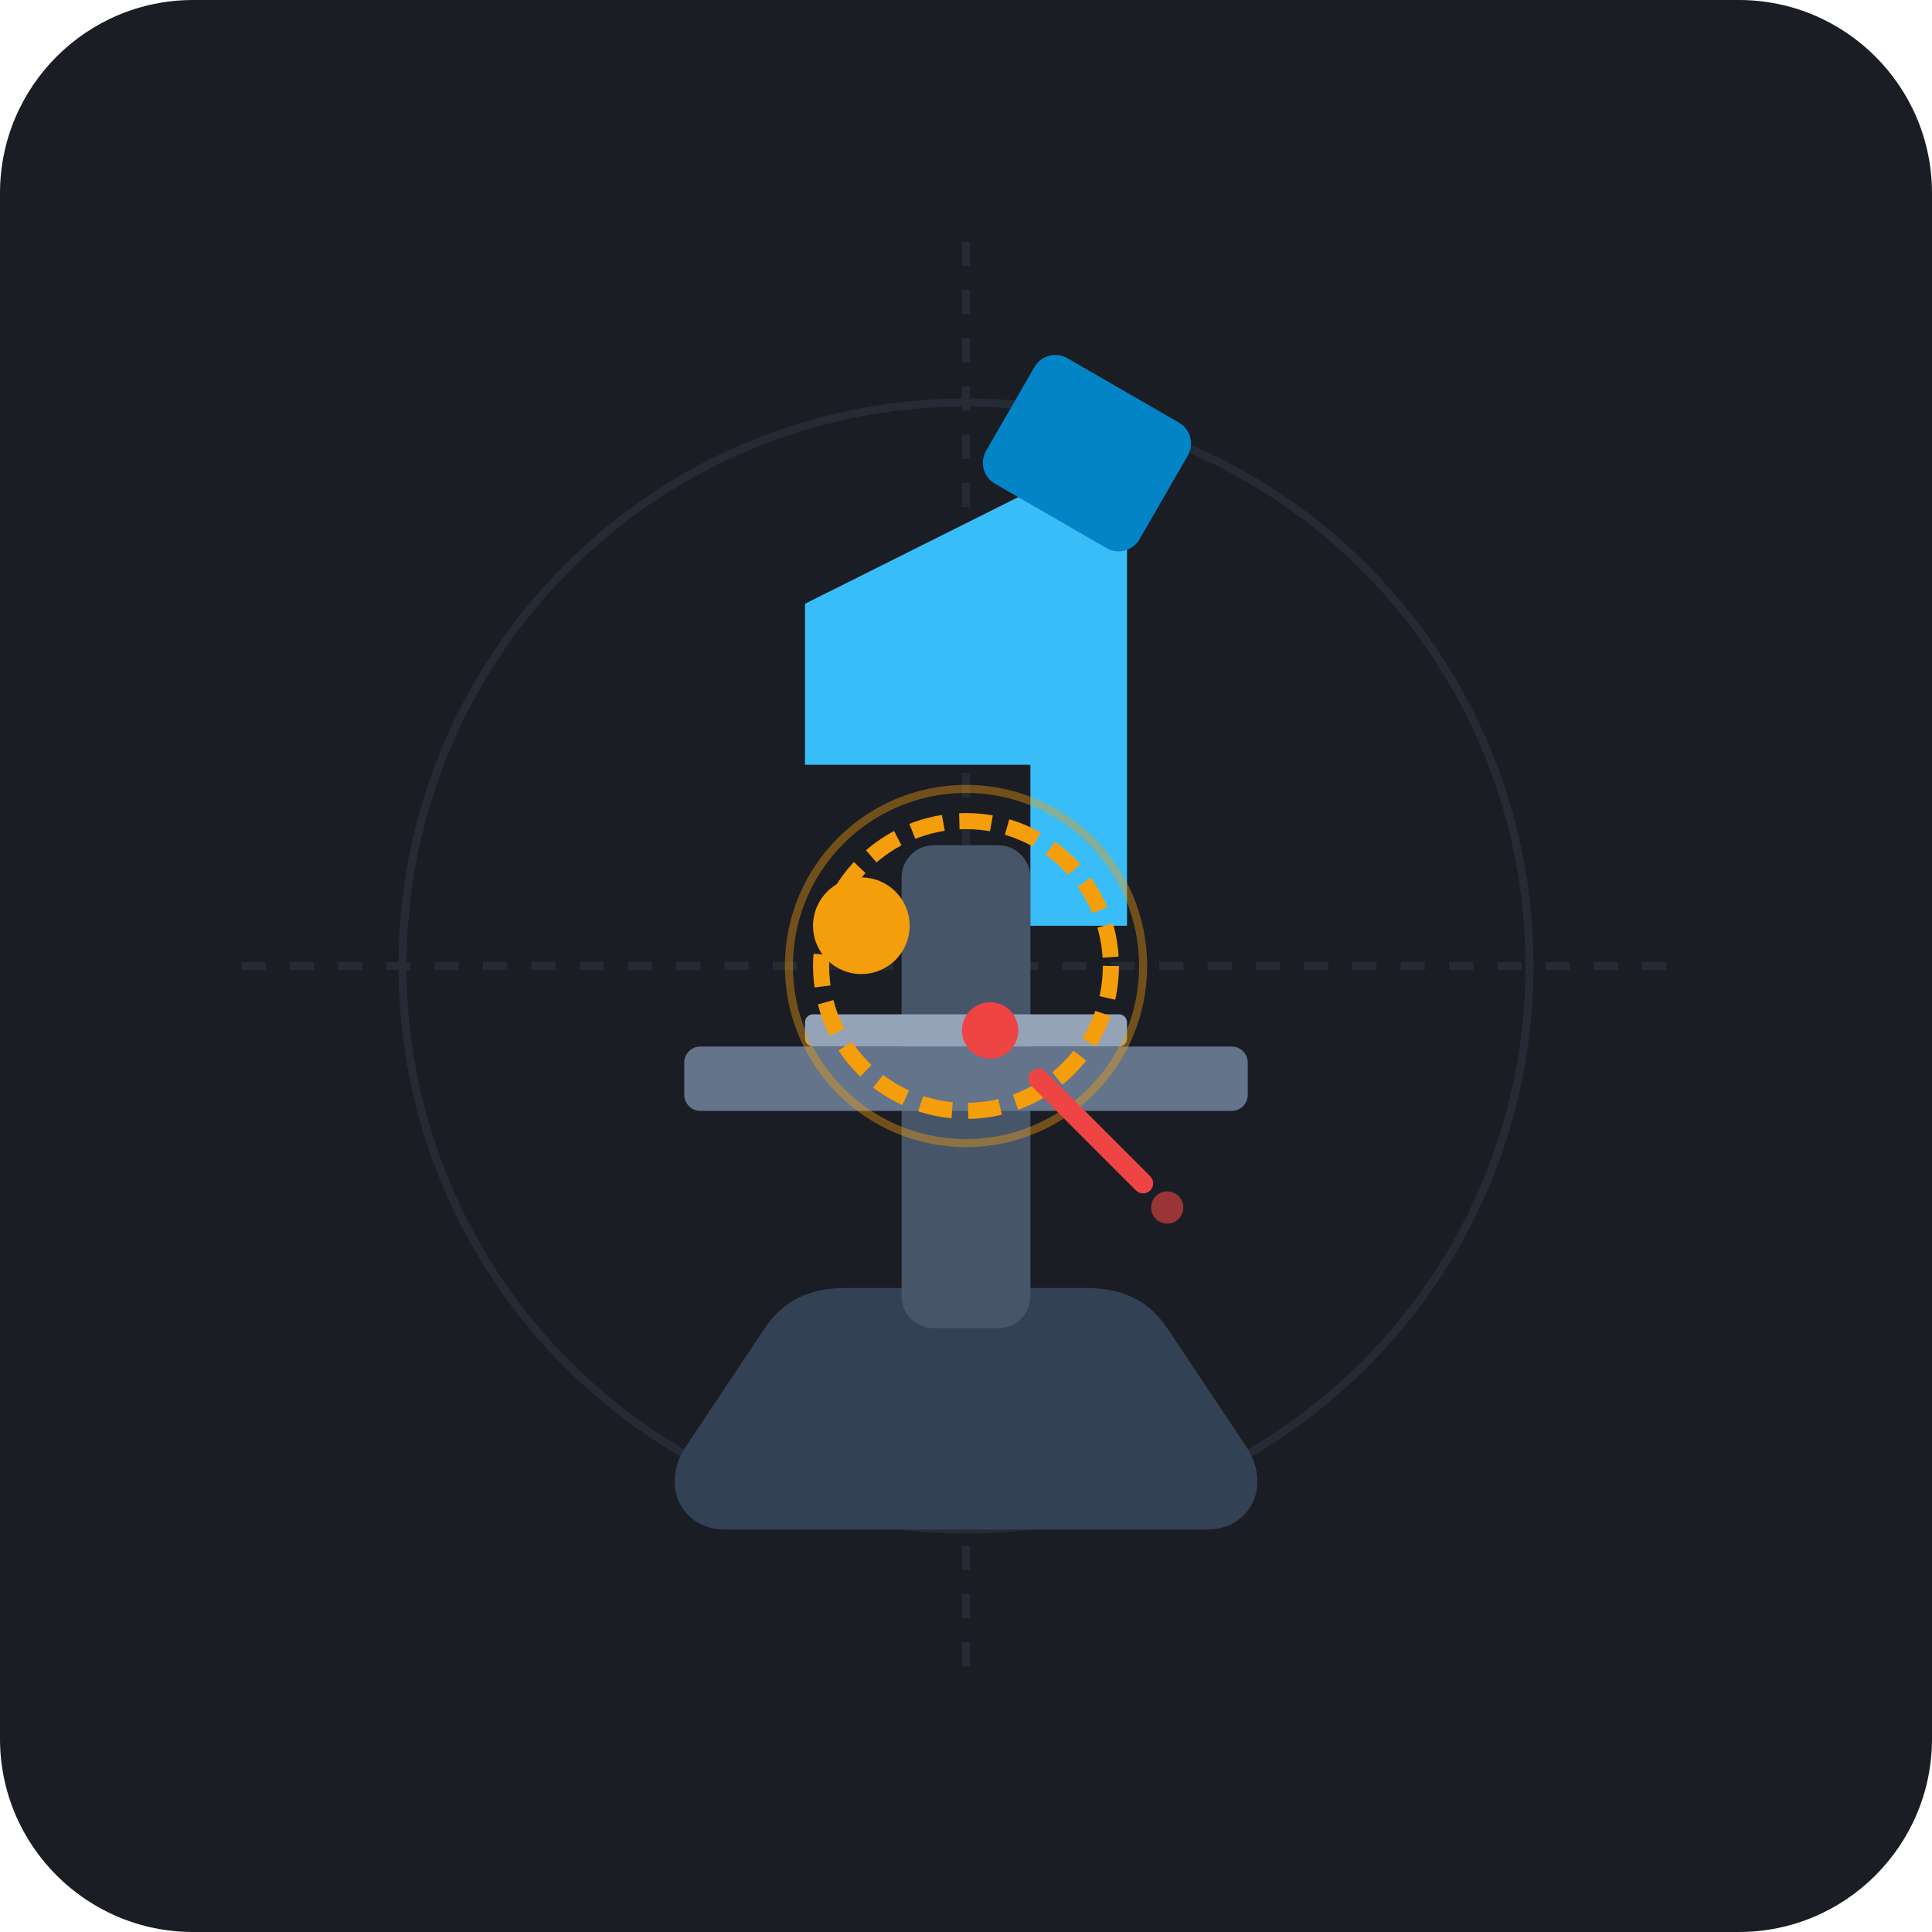
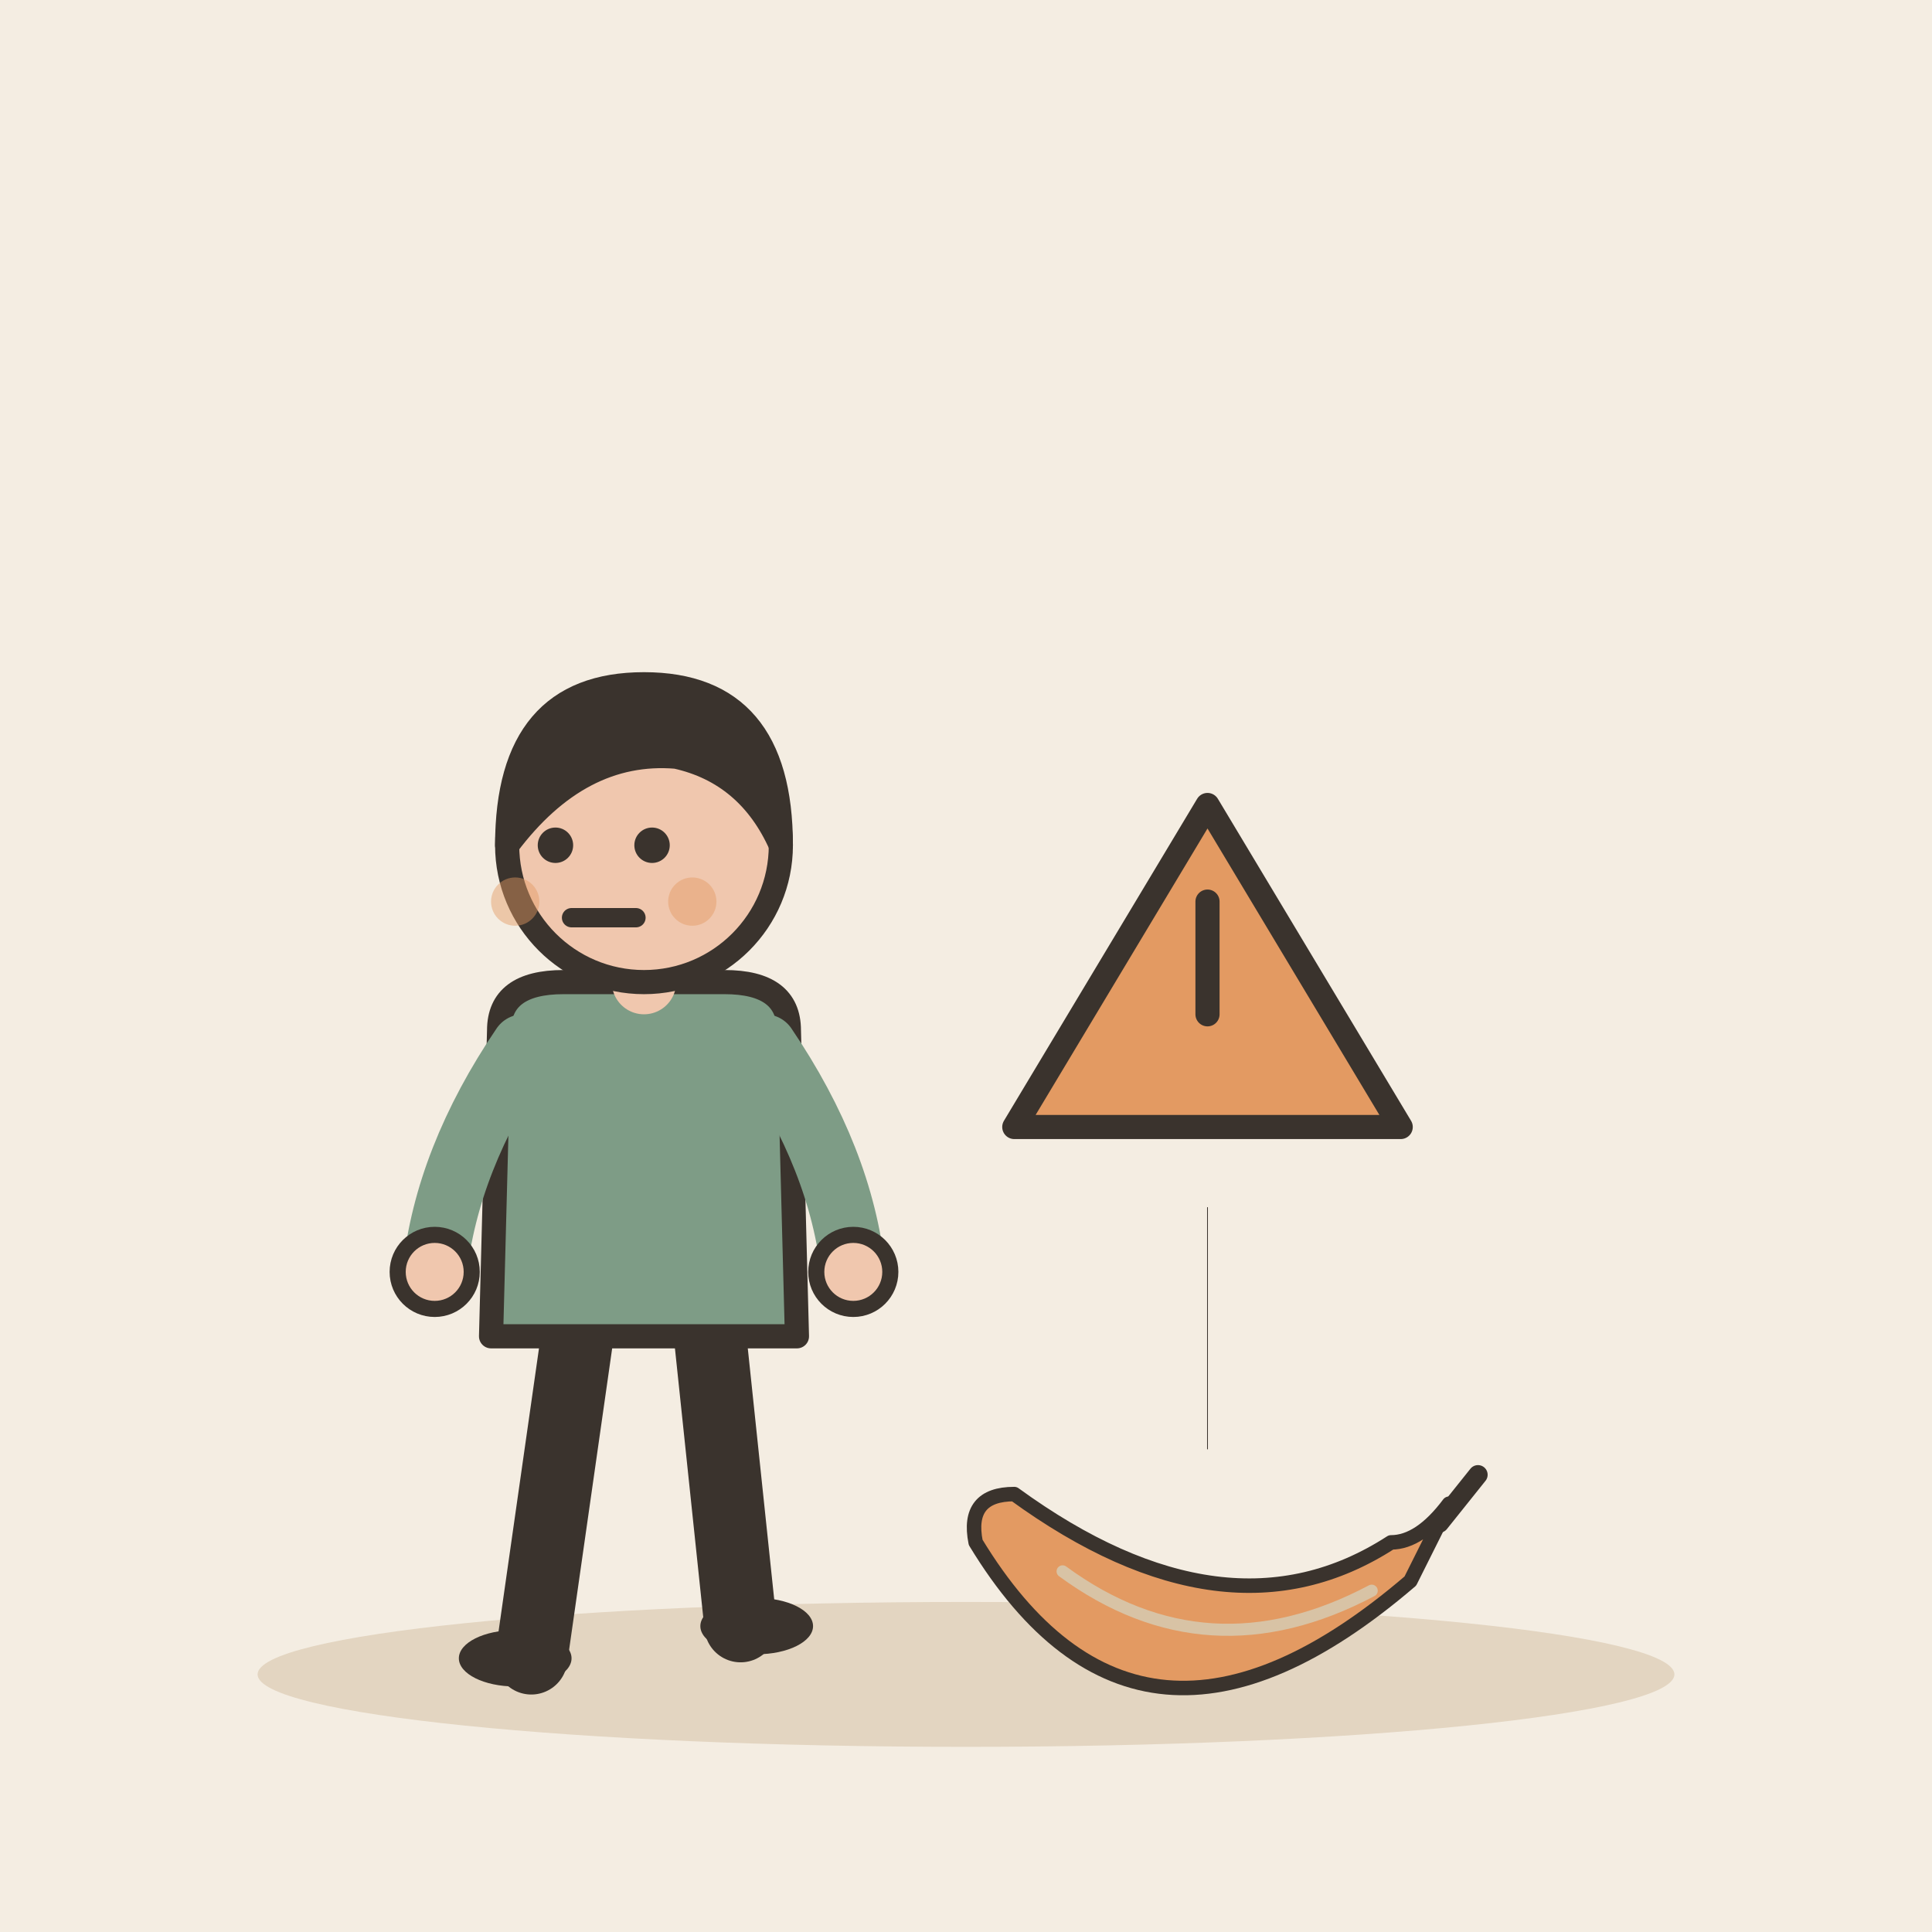
- <svg xmlns="http://www.w3.org/2000/svg" width="240" height="240" viewBox="0 0 240 240">
-   <rect width="240" height="240" rx="24" fill="#1A1D24" />
-   <g opacity="0.15">
-     <line x1="30" y1="120" x2="210" y2="120" stroke="#64748B" stroke-width="1" stroke-dasharray="3 3" />
-     <line x1="120" y1="30" x2="120" y2="210" stroke="#64748B" stroke-width="1" stroke-dasharray="3 3" />
-     <circle cx="120" cy="120" r="70" fill="none" stroke="#64748B" stroke-width="1" />
+ <svg xmlns="http://www.w3.org/2000/svg" viewBox="0 0 240 240" data-style="editorial">
+   <rect width="240" height="240" fill="#F4EDE2" />
+   <ellipse cx="120" cy="208" rx="88" ry="9" fill="#E3D5C1" />
+   <g transform="translate(80 206)">
+     <path d="M-8 -42L-14 0" stroke="#3A332D" stroke-width="9" stroke-linecap="round" fill="none" />
+     <path d="M8 -42L12 -4" stroke="#3A332D" stroke-width="9" stroke-linecap="round" fill="none" />
+     <ellipse cx="-16" cy="0" rx="7" ry="3.5" fill="#3A332D" />
+     <ellipse cx="14" cy="-4" rx="7" ry="3.5" fill="#3A332D" />
+     <path d="M-18 -78Q-18 -84 -10 -84L10 -84Q18 -84 18 -78L19 -40L-19 -40Z" fill="#7E9C86" stroke="#3A332D" stroke-width="3" stroke-linecap="round" stroke-linejoin="round" />
+     <path d="M-15 -76Q-24.5 -62 -26 -48" fill="none" stroke="#7E9C86" stroke-width="8" stroke-linecap="round" stroke-linejoin="round" />
+     <circle cx="-26" cy="-48" r="4.6" fill="#F0C7AE" stroke="#3A332D" stroke-linecap="round" stroke-linejoin="round" stroke-width="2" />
+     <path d="M15 -76Q24.5 -62 26 -48" fill="none" stroke="#7E9C86" stroke-width="8" stroke-linecap="round" stroke-linejoin="round" />
+     <circle cx="26" cy="-48" r="4.6" fill="#F0C7AE" stroke="#3A332D" stroke-linecap="round" stroke-linejoin="round" stroke-width="2" />
+     <path d="M0 -84L0 -88" stroke="#F0C7AE" stroke-width="8" stroke-linecap="round" fill="none" />
+     <circle cx="0" cy="-101" r="17" fill="#F0C7AE" stroke="#3A332D" stroke-width="3" stroke-linecap="round" stroke-linejoin="round" />
+     <path d="M-17 -101Q-17 -121 0 -121Q17 -121 17 -101Q13 -110 4 -112Q-8 -113 -17 -101Z" fill="#3A332D" stroke="#3A332D" stroke-width="3" stroke-linecap="round" stroke-linejoin="round" />
+     <circle cx="-11" cy="-101" r="2.2" fill="#3A332D" />
+     <circle cx="1" cy="-101" r="2.2" fill="#3A332D" />
+     <path d="M-9 -92L-1 -92" fill="none" stroke="#3A332D" stroke-width="2.4" stroke-linecap="round" stroke-linejoin="round" />
+     <circle cx="-16" cy="-94" r="3" fill="#E39A62" opacity="0.45" />
+     <circle cx="6" cy="-94" r="3" fill="#E39A62" opacity="0.45" />
  </g>
-   <g transform="translate(0, 5)">
-     <path d="M90 185 L150 185 C155 185 158 180 155 175 L145 160 C143 157 140 155 135 155 L105 155 C100 155 97 157 95 160 L85 175 C82 180 85 185 90 185 Z" fill="#334155" />
-     <rect x="112" y="100" width="16" height="60" rx="4" fill="#475569" />
-     <rect x="85" y="125" width="70" height="8" rx="2" fill="#64748B" />
-     <rect x="100" y="121" width="40" height="4" rx="1" fill="#94A3B8" />
-     <path d="M100 70 L140 50 L140 110 L128 110 L128 90 L100 90 Z" fill="#38BDF8" />
-     <rect x="130" y="38" width="22" height="18" rx="3" transform="rotate(30 130 38)" fill="#0284C7" />
-     <circle cx="120" cy="115" r="18" fill="none" stroke="#F59E0B" stroke-width="2" stroke-dasharray="4 2" />
-     <circle cx="120" cy="115" r="22" fill="none" stroke="#F59E0B" stroke-width="1" opacity="0.4" />
-     <circle cx="123" cy="123" r="3.5" fill="#EF4444" />
-     <path d="M129 129 L142 142" stroke="#EF4444" stroke-width="2.5" stroke-linecap="round" />
-     <circle cx="145" cy="145" r="2" fill="#EF4444" opacity="0.6" />
-     <circle cx="107" cy="110" r="6" fill="#F59E0B" />
+   <g transform="translate(150 200) scale(0.6 0.6)">
+     <path d="M-48 -14Q-14 42 42 -6L50 -22Q44 -14 38 -14Q4 8 -40 -24Q-50 -24 -48 -14Z" fill="#E39A62" stroke="#3A332D" stroke-width="3" stroke-linecap="round" stroke-linejoin="round" />
+     <path d="M-30 -8Q0 14 34 -4" fill="none" stroke="#D8C3A5" stroke-width="2.5" stroke-linecap="round" stroke-linejoin="round" />
+     <path d="M48 -18L56 -28" stroke="#3A332D" stroke-width="4" stroke-linecap="round" fill="none" />
+   </g>
+   <path d="M150 180l0 -30" fill="none" stroke="#3A332D" stroke-width="0.1" stroke-linecap="round" stroke-linejoin="round" />
+   <g transform="translate(150 120)">
+     <path d="M-24 20L0 -20L24 20Z" fill="#E39A62" stroke="#3A332D" stroke-width="3" stroke-linecap="round" stroke-linejoin="round" />
+     <path d="M0 -8L0 6" stroke="#3A332D" stroke-width="3" stroke-linecap="round" fill="none" />
  </g>
</svg>
